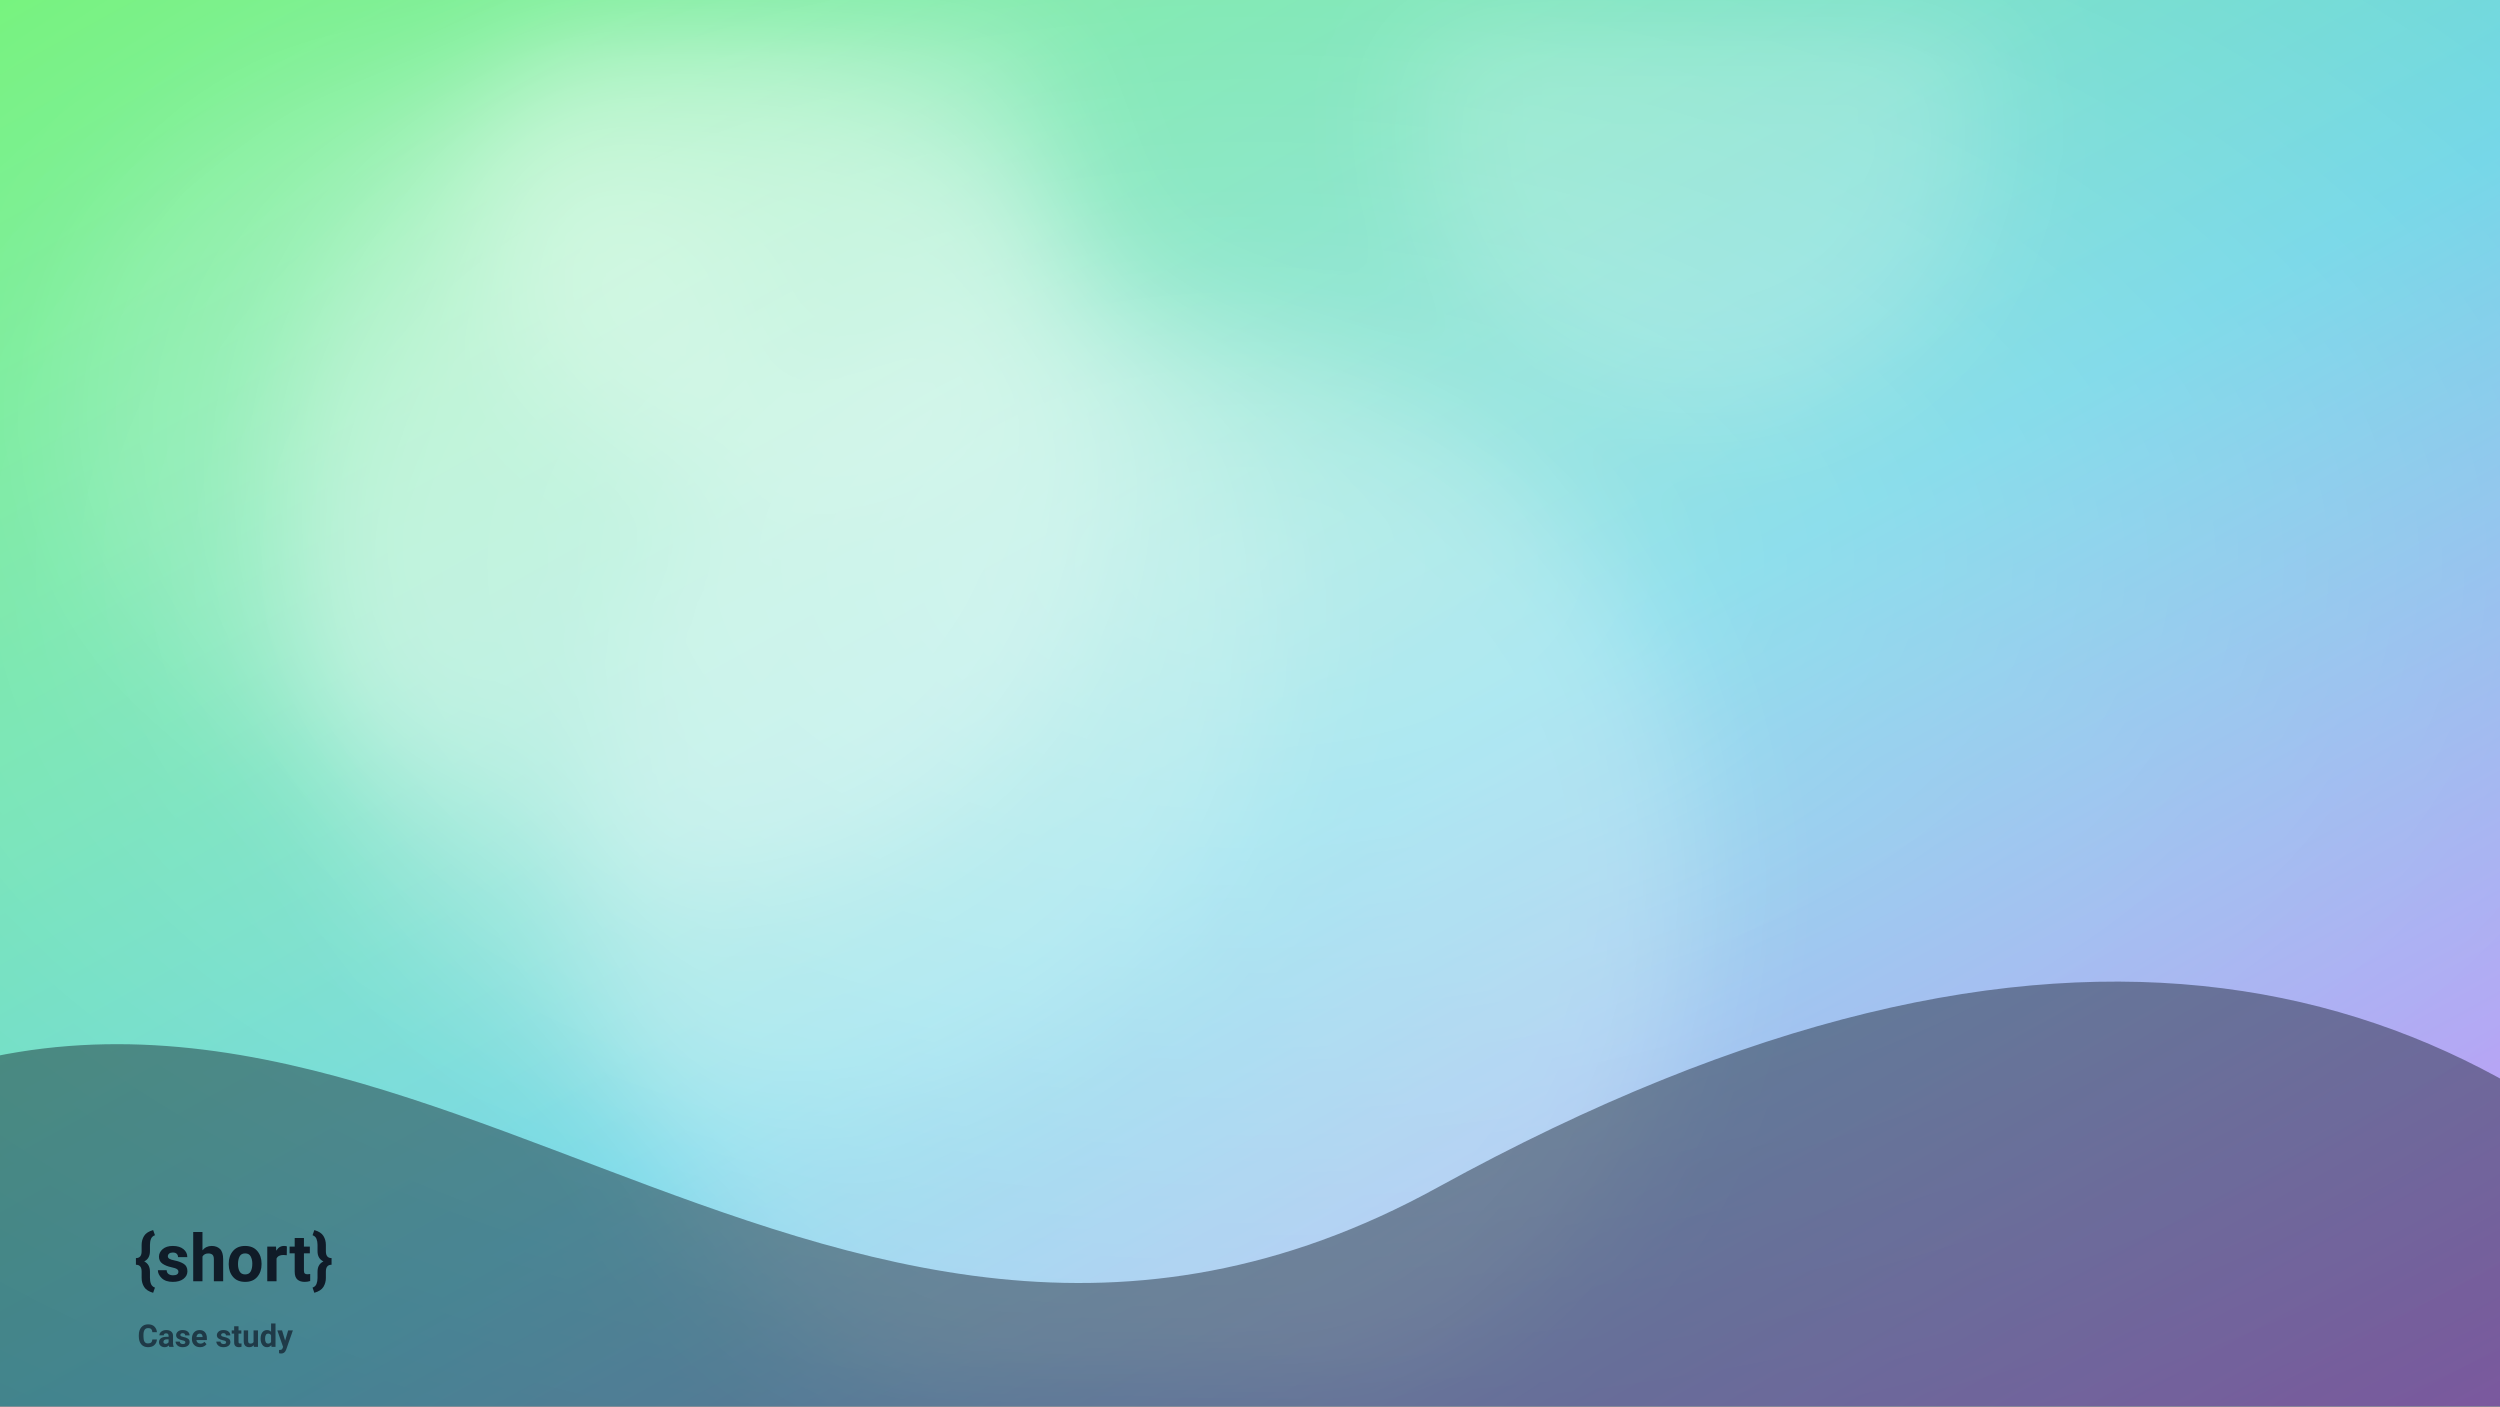
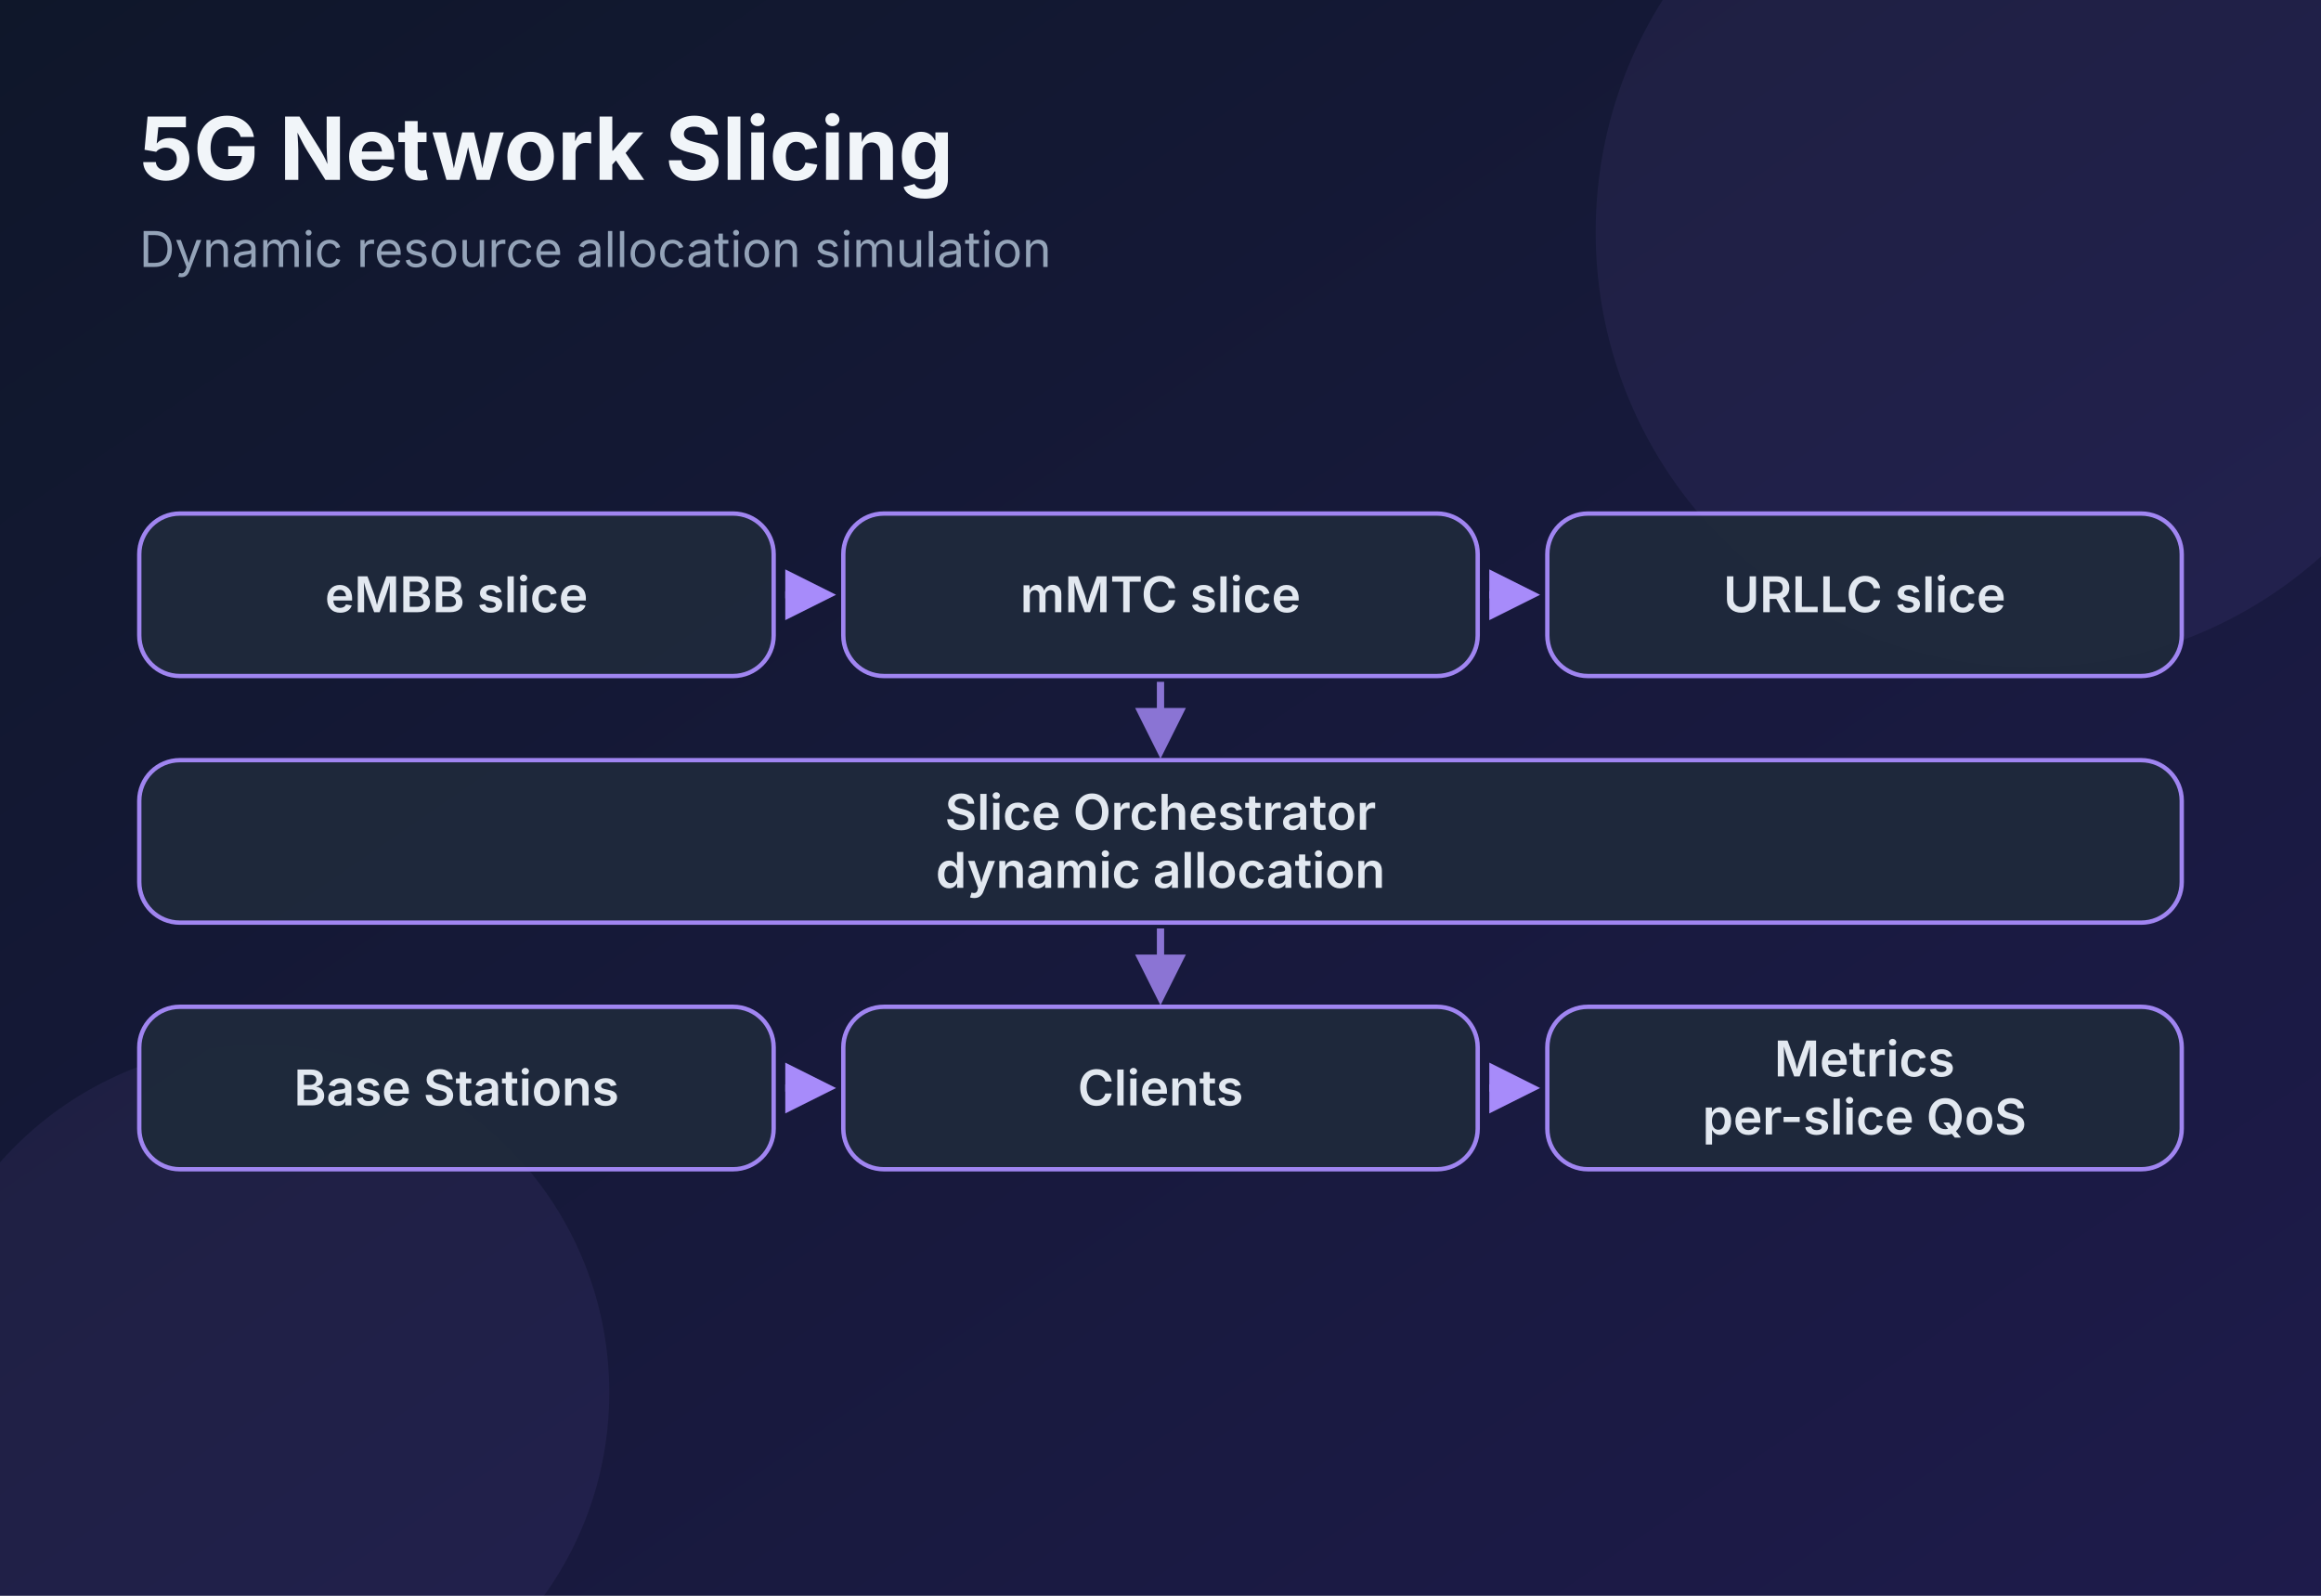
- <svg xmlns="http://www.w3.org/2000/svg" width="1600" height="900" viewBox="0 0 1600 900">
+ <svg xmlns="http://www.w3.org/2000/svg" viewBox="0 0 800 550">
  <defs>
-     <linearGradient id="g" x1="0" x2="1" y1="0" y2="1">
-       <stop offset="0" stop-color="#6df275" />
-       <stop offset="0.55" stop-color="#67d3e5" />
-       <stop offset="1" stop-color="#ca89f9" />
+     <linearGradient id="bg" x1="0" y1="0" x2="1" y2="1">
+       <stop offset="0" stop-color="#0f172a" />
+       <stop offset="1" stop-color="#1e1b4b" />
    </linearGradient>
-     <radialGradient id="r" cx="50%" cy="40%" r="80%">
-       <stop offset="0" stop-color="#ffffff" stop-opacity="0.35" />
-       <stop offset="1" stop-color="#ffffff" stop-opacity="0" />
-     </radialGradient>
-     <filter id="blur" x="-20%" y="-20%" width="140%" height="140%">
-       <feGaussianBlur stdDeviation="38" />
-     </filter>
+     <marker id="arr" viewBox="0 0 10 10" refX="8" refY="5" markerWidth="7" markerHeight="7" orient="auto-start-reverse">
+       <path d="M0 0L10 5L0 10z" fill="#a78bfa" />
+     </marker>
  </defs>
-   <rect width="1600" height="900" fill="url(#g)" />
-   <rect width="1600" height="900" fill="url(#r)" />
-   <g filter="url(#blur)">
-     <circle cx="494" cy="124" r="186" fill="#ffffff" opacity="0.24" />
-     <circle cx="729" cy="566" r="358" fill="#ffffff" opacity="0.25" />
-     <circle cx="443" cy="298" r="273" fill="#ffffff" opacity="0.25" />
-     <circle cx="503" cy="396" r="314" fill="#ffffff" opacity="0.18" />
-     <circle cx="267" cy="265" r="225" fill="#ffffff" opacity="0.14" />
-     <circle cx="1088" cy="82" r="181" fill="#ffffff" opacity="0.19" />
-   </g>
-   <g opacity="0.42">
-     <path d="M-120 720 C 240 520, 520 980, 920 760 S 1580 620, 1760 820 L 1760 980 L -120 980 Z" fill="#0b1220" />
-   </g>
-   <g font-family="ui-sans-serif, system-ui, -apple-system, Segoe UI, Roboto, Helvetica, Arial" fill="#0b1220">
-     <text x="86" y="820" font-size="42" font-weight="700" opacity="0.92">{short}</text>
-     <text x="88" y="862" font-size="20" font-weight="600" opacity="0.65">Case study</text>
-   </g>
+   <rect width="800" height="550" fill="url(#bg)" />
+   <circle cx="700" cy="80" r="150" fill="#a78bfa" opacity="0.07" />
+   <circle cx="90" cy="480" r="120" fill="#a78bfa" opacity="0.07" />
+   <text x="48" y="62" font-family="'Space Grotesk',Inter,Arial" font-size="30" font-weight="700" fill="#f1f5f9">5G Network Slicing</text>
+   <text x="48" y="92" font-family="Inter,Arial" font-size="17" fill="#94a3b8">Dynamic resource allocation simulation</text>
+   <rect x="48" y="177" width="218.667" height="56" rx="14" fill="#1e293b" stroke="#a78bfa" stroke-width="1.5" opacity="0.95" />
+   <text x="157.333" y="211" text-anchor="middle" font-family="Inter,Arial" font-size="17" font-weight="600" fill="#e2e8f0">eMBB slice</text>
+   <path d="M270.667 205 L284.667 205" stroke="#a78bfa" stroke-width="2.5" marker-end="url(#arr)" />
+   <rect x="290.667" y="177" width="218.667" height="56" rx="14" fill="#1e293b" stroke="#a78bfa" stroke-width="1.5" opacity="0.95" />
+   <text x="400" y="211" text-anchor="middle" font-family="Inter,Arial" font-size="17" font-weight="600" fill="#e2e8f0">mMTC slice</text>
+   <path d="M513.333 205 L527.333 205" stroke="#a78bfa" stroke-width="2.5" marker-end="url(#arr)" />
+   <rect x="533.333" y="177" width="218.667" height="56" rx="14" fill="#1e293b" stroke="#a78bfa" stroke-width="1.5" opacity="0.95" />
+   <text x="642.667" y="211" text-anchor="middle" font-family="Inter,Arial" font-size="17" font-weight="600" fill="#e2e8f0">URLLC slice</text>
+   <path d="M400 235 L400 258" stroke="#a78bfa" stroke-width="2.5" marker-end="url(#arr)" opacity="0.8" />
+   <rect x="48" y="262" width="704" height="56" rx="14" fill="#1e293b" stroke="#a78bfa" stroke-width="1.5" opacity="0.95" />
+   <text x="400" y="286" text-anchor="middle" font-family="Inter,Arial" font-size="17" font-weight="600" fill="#e2e8f0">Slice Orchestrator</text>
+   <text x="400" y="306" text-anchor="middle" font-family="Inter,Arial" font-size="17" font-weight="600" fill="#e2e8f0">dynamic allocation</text>
+   <path d="M400 320 L400 343" stroke="#a78bfa" stroke-width="2.5" marker-end="url(#arr)" opacity="0.8" />
+   <rect x="48" y="347" width="218.667" height="56" rx="14" fill="#1e293b" stroke="#a78bfa" stroke-width="1.5" opacity="0.95" />
+   <text x="157.333" y="381" text-anchor="middle" font-family="Inter,Arial" font-size="17" font-weight="600" fill="#e2e8f0">Base Stations</text>
+   <path d="M270.667 375 L284.667 375" stroke="#a78bfa" stroke-width="2.5" marker-end="url(#arr)" />
+   <rect x="290.667" y="347" width="218.667" height="56" rx="14" fill="#1e293b" stroke="#a78bfa" stroke-width="1.5" opacity="0.95" />
+   <text x="400" y="381" text-anchor="middle" font-family="Inter,Arial" font-size="17" font-weight="600" fill="#e2e8f0">Clients</text>
+   <path d="M513.333 375 L527.333 375" stroke="#a78bfa" stroke-width="2.5" marker-end="url(#arr)" />
+   <rect x="533.333" y="347" width="218.667" height="56" rx="14" fill="#1e293b" stroke="#a78bfa" stroke-width="1.5" opacity="0.95" />
+   <text x="642.667" y="371" text-anchor="middle" font-family="Inter,Arial" font-size="17" font-weight="600" fill="#e2e8f0">Metrics</text>
+   <text x="642.667" y="391" text-anchor="middle" font-family="Inter,Arial" font-size="17" font-weight="600" fill="#e2e8f0">per-slice QoS</text>
</svg>
